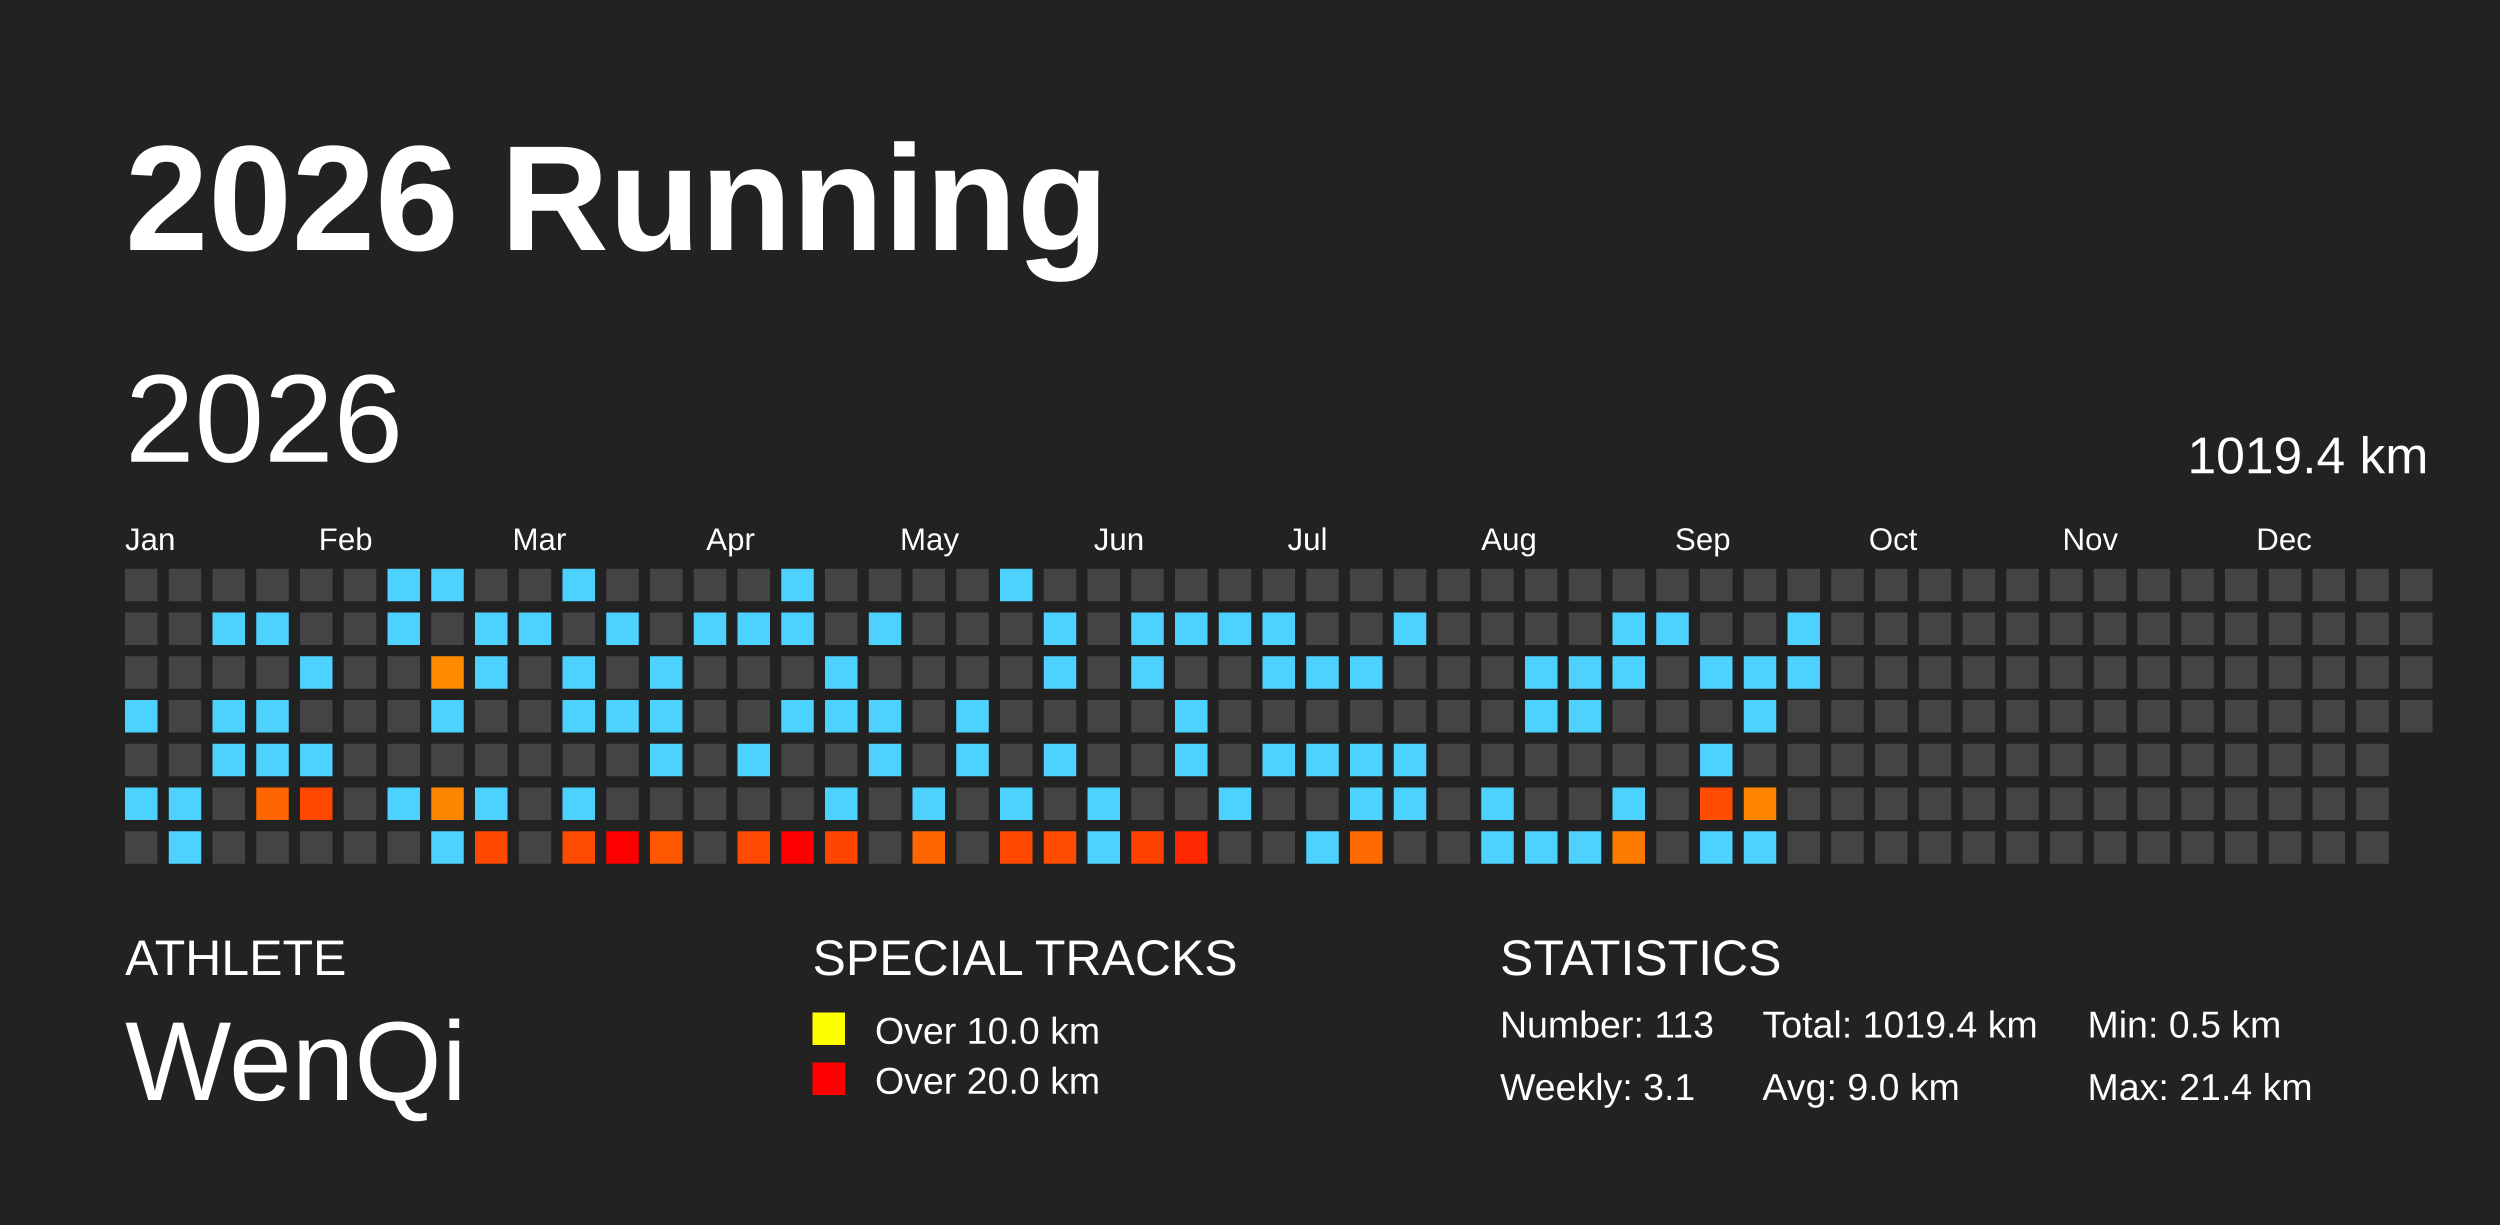
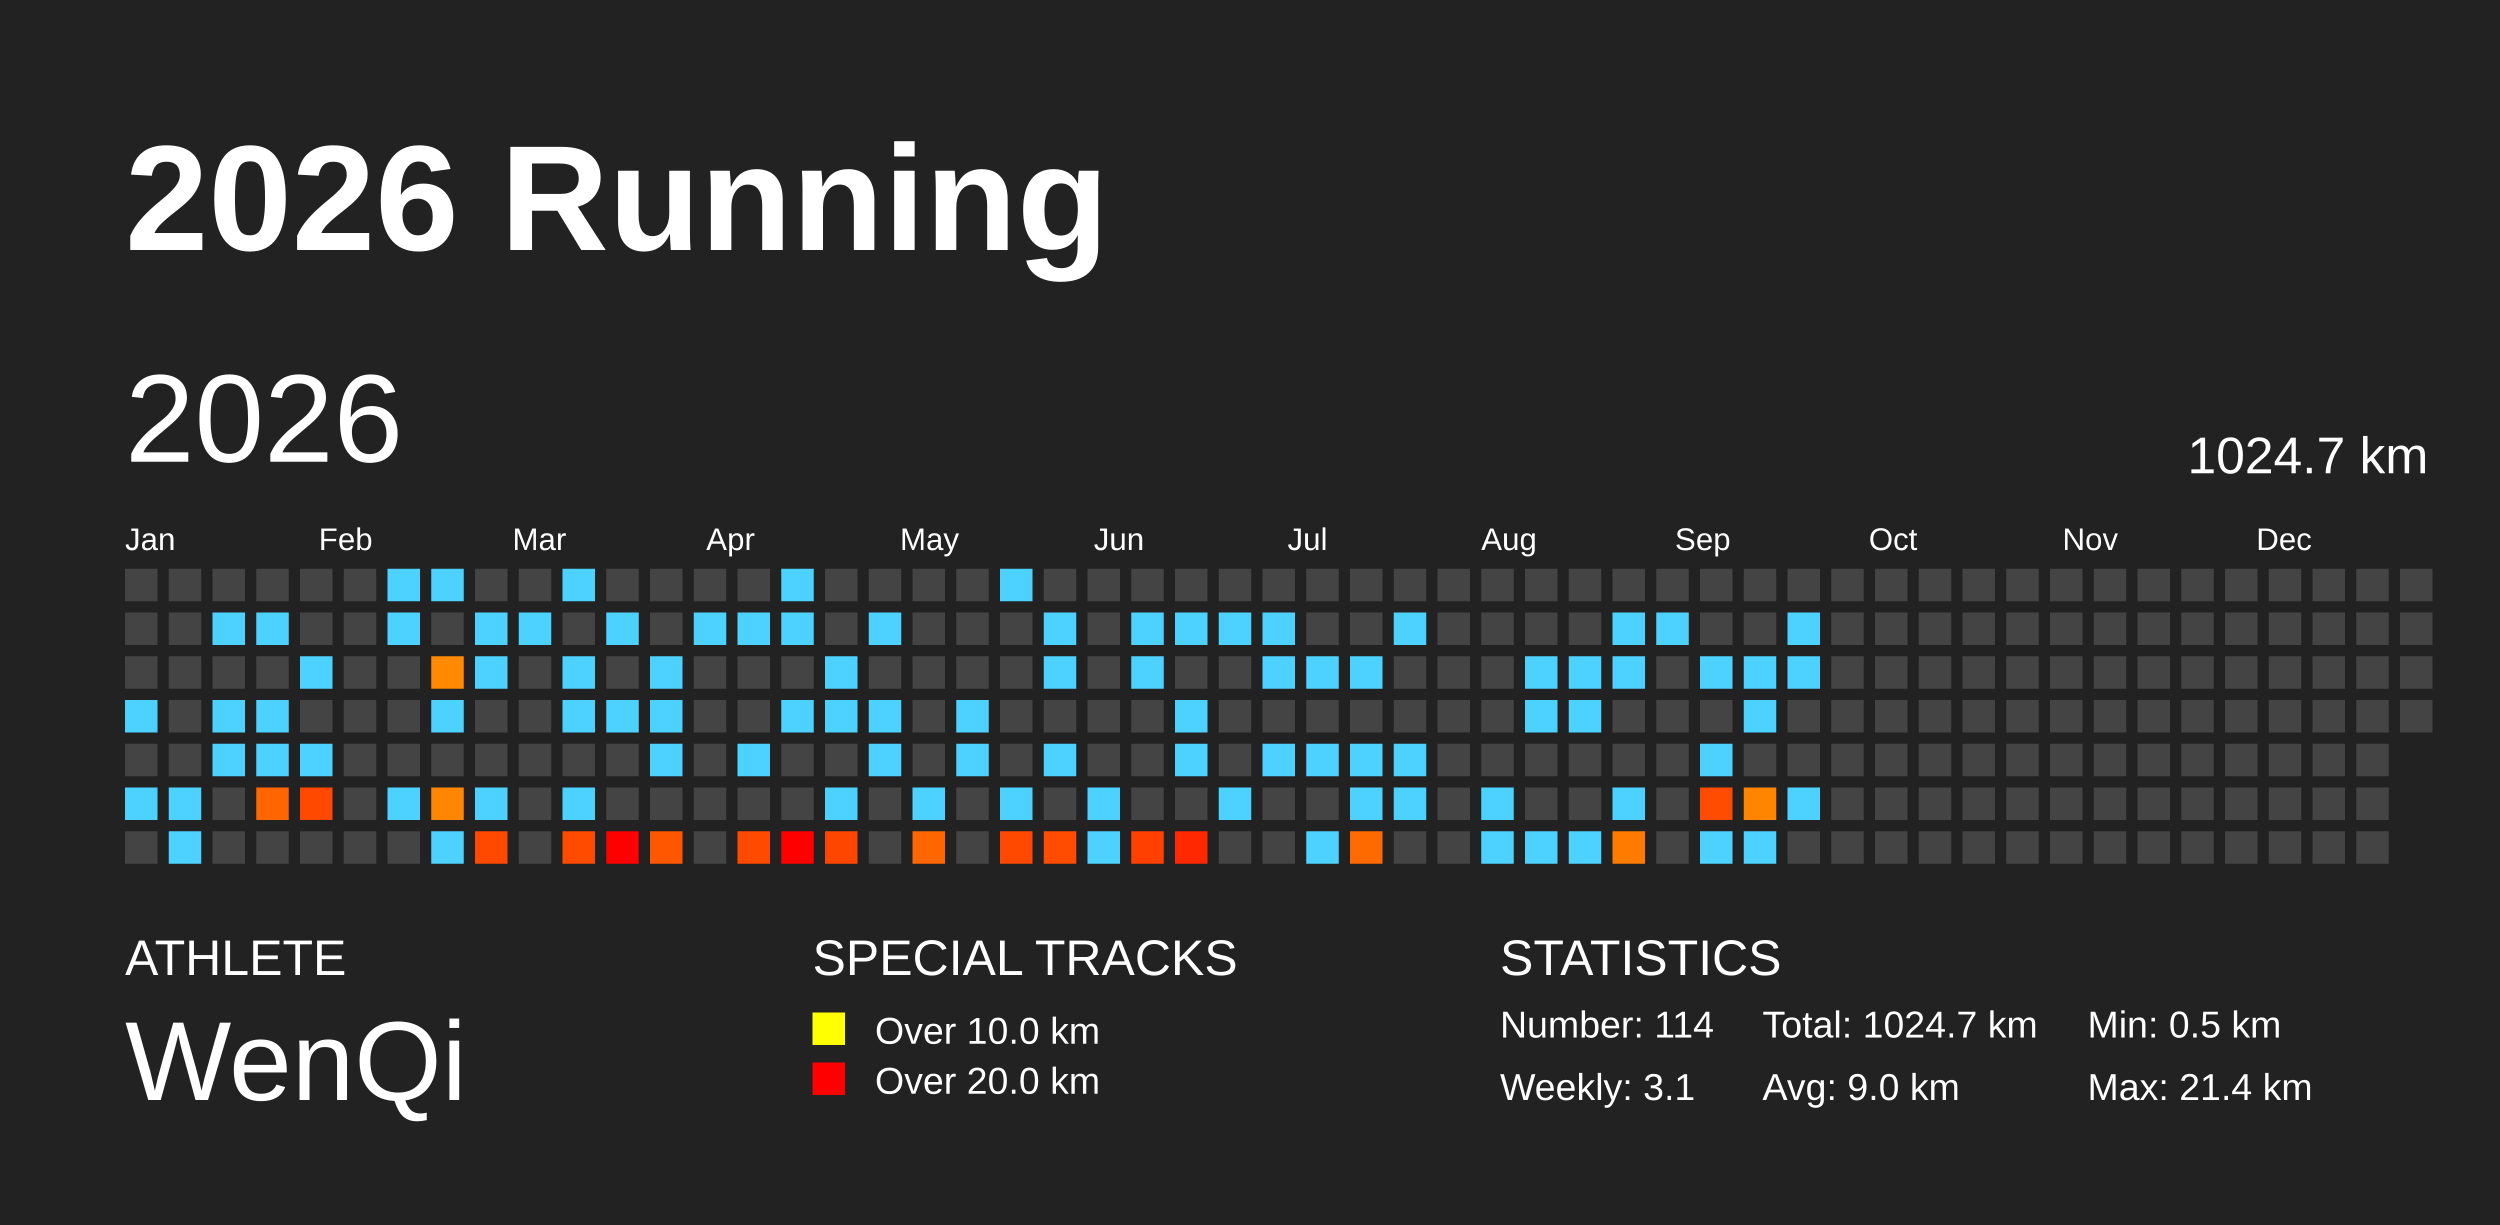
<svg xmlns="http://www.w3.org/2000/svg" baseProfile="full" height="98mm" version="1.1" viewBox="0,0,200,98" width="200mm">
  <defs />
  <rect fill="#222222" height="98" width="200" x="0" y="0" />
  <text fill="#FFFFFF" style="font-size:12px; font-family:Arial; font-weight:bold;" x="10" y="20">2026 Running</text>
  <text fill="#FFFFFF" style="font-size:4px; font-family:Arial" x="10" y="78">ATHLETE</text>
  <text fill="#FFFFFF" style="font-size:9px; font-family:Arial" x="10" y="88">WenQi</text>
  <text fill="#FFFFFF" style="font-size:4px; font-family:Arial" x="65" y="78">SPECIAL TRACKS</text>
  <rect fill="yellow" height="2.6" width="2.6" x="65" y="81" />
  <text fill="#FFFFFF" style="font-size:3px; font-family:Arial" x="70" y="83.5">Over 10.0 km</text>
  <rect fill="red" height="2.6" width="2.6" x="65" y="85" />
  <text fill="#FFFFFF" style="font-size:3px; font-family:Arial" x="70" y="87.5">Over 20.0 km</text>
  <text fill="#FFFFFF" style="font-size:4px; font-family:Arial" x="120" y="78">STATISTICS</text>
-   <text fill="#FFFFFF" style="font-size:3px; font-family:Arial" x="120" y="83">Number: 113</text>
+   <text fill="#FFFFFF" style="font-size:3px; font-family:Arial" x="120" y="83">Number: 114</text>
  <text fill="#FFFFFF" style="font-size:3px; font-family:Arial" x="120" y="88">Weekly: 3.1</text>
-   <text fill="#FFFFFF" style="font-size:3px; font-family:Arial" x="141" y="83">Total: 1019.4 km</text>
+   <text fill="#FFFFFF" style="font-size:3px; font-family:Arial" x="141" y="83">Total: 1024.7 km</text>
  <text fill="#FFFFFF" style="font-size:3px; font-family:Arial" x="141" y="88">Avg: 9.0 km</text>
  <text fill="#FFFFFF" style="font-size:3px; font-family:Arial" x="167" y="83">Min: 0.5 km</text>
  <text fill="#FFFFFF" style="font-size:3px; font-family:Arial" x="167" y="88">Max: 21.4 km</text>
  <text dominant-baseline="hanging" fill="#FFFFFF" style="font-size:10.0px; font-family:Arial;" x="10" y="30">2026</text>
-   <text dominant-baseline="hanging" fill="#FFFFFF" style="font-size:4.125px; font-family:Arial;" x="175" y="35">1019.4 km</text>
+   <text dominant-baseline="hanging" fill="#FFFFFF" style="font-size:4.125px; font-family:Arial;" x="175" y="35">1024.7 km</text>
  <text fill="#FFFFFF" style="font-size:2.5px; font-family:Arial" x="10.0" y="44">Jan</text>
  <text fill="#FFFFFF" style="font-size:2.5px; font-family:Arial" x="25.5" y="44">Feb</text>
  <text fill="#FFFFFF" style="font-size:2.5px; font-family:Arial" x="41.0" y="44">Mar</text>
  <text fill="#FFFFFF" style="font-size:2.5px; font-family:Arial" x="56.5" y="44">Apr</text>
  <text fill="#FFFFFF" style="font-size:2.5px; font-family:Arial" x="72.0" y="44">May</text>
  <text fill="#FFFFFF" style="font-size:2.5px; font-family:Arial" x="87.5" y="44">Jun</text>
  <text fill="#FFFFFF" style="font-size:2.5px; font-family:Arial" x="103.0" y="44">Jul</text>
  <text fill="#FFFFFF" style="font-size:2.5px; font-family:Arial" x="118.5" y="44">Aug</text>
  <text fill="#FFFFFF" style="font-size:2.5px; font-family:Arial" x="134.0" y="44">Sep</text>
  <text fill="#FFFFFF" style="font-size:2.5px; font-family:Arial" x="149.5" y="44">Oct</text>
  <text fill="#FFFFFF" style="font-size:2.5px; font-family:Arial" x="165.0" y="44">Nov</text>
  <text fill="#FFFFFF" style="font-size:2.5px; font-family:Arial" x="180.5" y="44">Dec</text>
  <rect fill="#444444" height="2.6" width="2.6" x="10.0" y="45.5" />
  <rect fill="#444444" height="2.6" width="2.6" x="10.0" y="49.0" />
  <rect fill="#444444" height="2.6" width="2.6" x="10.0" y="52.5" />
  <rect fill="#4dd2ff" height="2.6" width="2.6" x="10.0" y="56.0" />
  <rect fill="#444444" height="2.6" width="2.6" x="10.0" y="59.5" />
  <rect fill="#4dd2ff" height="2.6" width="2.6" x="10.0" y="63.0" />
  <rect fill="#444444" height="2.6" width="2.6" x="10.0" y="66.5" />
  <rect fill="#444444" height="2.6" width="2.6" x="13.5" y="45.5" />
  <rect fill="#444444" height="2.6" width="2.6" x="13.5" y="49.0" />
  <rect fill="#444444" height="2.6" width="2.6" x="13.5" y="52.5" />
  <rect fill="#444444" height="2.6" width="2.6" x="13.5" y="56.0" />
  <rect fill="#444444" height="2.6" width="2.6" x="13.5" y="59.5" />
  <rect fill="#4dd2ff" height="2.6" width="2.6" x="13.5" y="63.0" />
  <rect fill="#4dd2ff" height="2.6" width="2.6" x="13.5" y="66.5" />
  <rect fill="#444444" height="2.6" width="2.6" x="17.0" y="45.5" />
  <rect fill="#4dd2ff" height="2.6" width="2.6" x="17.0" y="49.0" />
  <rect fill="#444444" height="2.6" width="2.6" x="17.0" y="52.5" />
  <rect fill="#4dd2ff" height="2.6" width="2.6" x="17.0" y="56.0" />
  <rect fill="#4dd2ff" height="2.6" width="2.6" x="17.0" y="59.5" />
  <rect fill="#444444" height="2.6" width="2.6" x="17.0" y="63.0" />
  <rect fill="#444444" height="2.6" width="2.6" x="17.0" y="66.5" />
  <rect fill="#444444" height="2.6" width="2.6" x="20.5" y="45.5" />
  <rect fill="#4dd2ff" height="2.6" width="2.6" x="20.5" y="49.0" />
  <rect fill="#444444" height="2.6" width="2.6" x="20.5" y="52.5" />
  <rect fill="#4dd2ff" height="2.6" width="2.6" x="20.5" y="56.0" />
  <rect fill="#4dd2ff" height="2.6" width="2.6" x="20.5" y="59.5" />
  <rect fill="#ff6500" height="2.6" width="2.6" x="20.5" y="63.0" />
  <rect fill="#444444" height="2.6" width="2.6" x="20.5" y="66.5" />
  <rect fill="#444444" height="2.6" width="2.6" x="24.0" y="45.5" />
  <rect fill="#444444" height="2.6" width="2.6" x="24.0" y="49.0" />
  <rect fill="#4dd2ff" height="2.6" width="2.6" x="24.0" y="52.5" />
  <rect fill="#444444" height="2.6" width="2.6" x="24.0" y="56.0" />
  <rect fill="#4dd2ff" height="2.6" width="2.6" x="24.0" y="59.5" />
  <rect fill="#ff4800" height="2.6" width="2.6" x="24.0" y="63.0" />
  <rect fill="#444444" height="2.6" width="2.6" x="24.0" y="66.5" />
  <rect fill="#444444" height="2.6" width="2.6" x="27.5" y="45.5" />
  <rect fill="#444444" height="2.6" width="2.6" x="27.5" y="49.0" />
  <rect fill="#444444" height="2.6" width="2.6" x="27.5" y="52.5" />
  <rect fill="#444444" height="2.6" width="2.6" x="27.5" y="56.0" />
  <rect fill="#444444" height="2.6" width="2.6" x="27.5" y="59.5" />
  <rect fill="#444444" height="2.6" width="2.6" x="27.5" y="63.0" />
  <rect fill="#444444" height="2.6" width="2.6" x="27.5" y="66.5" />
  <rect fill="#4dd2ff" height="2.6" width="2.6" x="31.0" y="45.5" />
  <rect fill="#4dd2ff" height="2.6" width="2.6" x="31.0" y="49.0" />
  <rect fill="#444444" height="2.6" width="2.6" x="31.0" y="52.5" />
  <rect fill="#444444" height="2.6" width="2.6" x="31.0" y="56.0" />
  <rect fill="#444444" height="2.6" width="2.6" x="31.0" y="59.5" />
  <rect fill="#4dd2ff" height="2.6" width="2.6" x="31.0" y="63.0" />
  <rect fill="#444444" height="2.6" width="2.6" x="31.0" y="66.5" />
  <rect fill="#4dd2ff" height="2.6" width="2.6" x="34.5" y="45.5" />
  <rect fill="#444444" height="2.6" width="2.6" x="34.5" y="49.0" />
  <rect fill="#ff8a00" height="2.6" width="2.6" x="34.5" y="52.5" />
  <rect fill="#4dd2ff" height="2.6" width="2.6" x="34.5" y="56.0" />
  <rect fill="#444444" height="2.6" width="2.6" x="34.5" y="59.5" />
  <rect fill="#ff8600" height="2.6" width="2.6" x="34.5" y="63.0" />
  <rect fill="#4dd2ff" height="2.6" width="2.6" x="34.5" y="66.5" />
  <rect fill="#444444" height="2.6" width="2.6" x="38.0" y="45.5" />
  <rect fill="#4dd2ff" height="2.6" width="2.6" x="38.0" y="49.0" />
  <rect fill="#4dd2ff" height="2.6" width="2.6" x="38.0" y="52.5" />
  <rect fill="#444444" height="2.6" width="2.6" x="38.0" y="56.0" />
  <rect fill="#444444" height="2.6" width="2.6" x="38.0" y="59.5" />
  <rect fill="#4dd2ff" height="2.6" width="2.6" x="38.0" y="63.0" />
  <rect fill="#ff4800" height="2.6" width="2.6" x="38.0" y="66.5" />
  <rect fill="#444444" height="2.6" width="2.6" x="41.5" y="45.5" />
  <rect fill="#4dd2ff" height="2.6" width="2.6" x="41.5" y="49.0" />
  <rect fill="#444444" height="2.6" width="2.6" x="41.5" y="52.5" />
  <rect fill="#444444" height="2.6" width="2.6" x="41.5" y="56.0" />
  <rect fill="#444444" height="2.6" width="2.6" x="41.5" y="59.5" />
  <rect fill="#444444" height="2.6" width="2.6" x="41.5" y="63.0" />
  <rect fill="#444444" height="2.6" width="2.6" x="41.5" y="66.5" />
  <rect fill="#4dd2ff" height="2.6" width="2.6" x="45.0" y="45.5" />
  <rect fill="#444444" height="2.6" width="2.6" x="45.0" y="49.0" />
  <rect fill="#4dd2ff" height="2.6" width="2.6" x="45.0" y="52.5" />
  <rect fill="#4dd2ff" height="2.6" width="2.6" x="45.0" y="56.0" />
  <rect fill="#444444" height="2.6" width="2.6" x="45.0" y="59.5" />
  <rect fill="#4dd2ff" height="2.6" width="2.6" x="45.0" y="63.0" />
  <rect fill="#ff4b00" height="2.6" width="2.6" x="45.0" y="66.5" />
  <rect fill="#444444" height="2.6" width="2.6" x="48.5" y="45.5" />
  <rect fill="#4dd2ff" height="2.6" width="2.6" x="48.5" y="49.0" />
  <rect fill="#444444" height="2.6" width="2.6" x="48.5" y="52.5" />
  <rect fill="#4dd2ff" height="2.6" width="2.6" x="48.5" y="56.0" />
  <rect fill="#444444" height="2.6" width="2.6" x="48.5" y="59.5" />
  <rect fill="#444444" height="2.6" width="2.6" x="48.5" y="63.0" />
  <rect fill="red" height="2.6" width="2.6" x="48.5" y="66.5" />
  <rect fill="#444444" height="2.6" width="2.6" x="52.0" y="45.5" />
  <rect fill="#444444" height="2.6" width="2.6" x="52.0" y="49.0" />
  <rect fill="#4dd2ff" height="2.6" width="2.6" x="52.0" y="52.5" />
  <rect fill="#4dd2ff" height="2.6" width="2.6" x="52.0" y="56.0" />
  <rect fill="#4dd2ff" height="2.6" width="2.6" x="52.0" y="59.5" />
  <rect fill="#444444" height="2.6" width="2.6" x="52.0" y="63.0" />
  <rect fill="#ff5700" height="2.6" width="2.6" x="52.0" y="66.5" />
  <rect fill="#444444" height="2.6" width="2.6" x="55.5" y="45.5" />
  <rect fill="#4dd2ff" height="2.6" width="2.6" x="55.5" y="49.0" />
  <rect fill="#444444" height="2.6" width="2.6" x="55.5" y="52.5" />
  <rect fill="#444444" height="2.6" width="2.6" x="55.5" y="56.0" />
  <rect fill="#444444" height="2.6" width="2.6" x="55.5" y="59.5" />
  <rect fill="#444444" height="2.6" width="2.6" x="55.5" y="63.0" />
  <rect fill="#444444" height="2.6" width="2.6" x="55.5" y="66.5" />
  <rect fill="#444444" height="2.6" width="2.6" x="59.0" y="45.5" />
  <rect fill="#4dd2ff" height="2.6" width="2.6" x="59.0" y="49.0" />
  <rect fill="#444444" height="2.6" width="2.6" x="59.0" y="52.5" />
  <rect fill="#444444" height="2.6" width="2.6" x="59.0" y="56.0" />
  <rect fill="#4dd2ff" height="2.6" width="2.6" x="59.0" y="59.5" />
  <rect fill="#444444" height="2.6" width="2.6" x="59.0" y="63.0" />
  <rect fill="#ff4a00" height="2.6" width="2.6" x="59.0" y="66.5" />
  <rect fill="#4dd2ff" height="2.6" width="2.6" x="62.5" y="45.5" />
  <rect fill="#4dd2ff" height="2.6" width="2.6" x="62.5" y="49.0" />
  <rect fill="#444444" height="2.6" width="2.6" x="62.5" y="52.5" />
  <rect fill="#4dd2ff" height="2.6" width="2.6" x="62.5" y="56.0" />
  <rect fill="#444444" height="2.6" width="2.6" x="62.5" y="59.5" />
  <rect fill="#444444" height="2.6" width="2.6" x="62.5" y="63.0" />
  <rect fill="red" height="2.6" width="2.6" x="62.5" y="66.5" />
  <rect fill="#444444" height="2.6" width="2.6" x="66.0" y="45.5" />
  <rect fill="#444444" height="2.6" width="2.6" x="66.0" y="49.0" />
  <rect fill="#4dd2ff" height="2.6" width="2.6" x="66.0" y="52.5" />
  <rect fill="#4dd2ff" height="2.6" width="2.6" x="66.0" y="56.0" />
  <rect fill="#444444" height="2.6" width="2.6" x="66.0" y="59.5" />
  <rect fill="#4dd2ff" height="2.6" width="2.6" x="66.0" y="63.0" />
  <rect fill="#ff4600" height="2.6" width="2.6" x="66.0" y="66.5" />
  <rect fill="#444444" height="2.6" width="2.6" x="69.5" y="45.5" />
  <rect fill="#4dd2ff" height="2.6" width="2.6" x="69.5" y="49.0" />
  <rect fill="#444444" height="2.6" width="2.6" x="69.5" y="52.5" />
  <rect fill="#4dd2ff" height="2.6" width="2.6" x="69.5" y="56.0" />
  <rect fill="#4dd2ff" height="2.6" width="2.6" x="69.5" y="59.5" />
  <rect fill="#444444" height="2.6" width="2.6" x="69.5" y="63.0" />
  <rect fill="#444444" height="2.6" width="2.6" x="69.5" y="66.5" />
  <rect fill="#444444" height="2.6" width="2.6" x="73.0" y="45.5" />
  <rect fill="#444444" height="2.6" width="2.6" x="73.0" y="49.0" />
  <rect fill="#444444" height="2.6" width="2.6" x="73.0" y="52.5" />
  <rect fill="#444444" height="2.6" width="2.6" x="73.0" y="56.0" />
  <rect fill="#444444" height="2.6" width="2.6" x="73.0" y="59.5" />
  <rect fill="#4dd2ff" height="2.6" width="2.6" x="73.0" y="63.0" />
  <rect fill="#ff6600" height="2.6" width="2.6" x="73.0" y="66.5" />
  <rect fill="#444444" height="2.6" width="2.6" x="76.5" y="45.5" />
  <rect fill="#444444" height="2.6" width="2.6" x="76.5" y="49.0" />
  <rect fill="#444444" height="2.6" width="2.6" x="76.5" y="52.5" />
  <rect fill="#4dd2ff" height="2.6" width="2.6" x="76.5" y="56.0" />
  <rect fill="#4dd2ff" height="2.6" width="2.6" x="76.5" y="59.5" />
  <rect fill="#444444" height="2.6" width="2.6" x="76.5" y="63.0" />
  <rect fill="#444444" height="2.6" width="2.6" x="76.5" y="66.5" />
  <rect fill="#4dd2ff" height="2.6" width="2.6" x="80.0" y="45.5" />
  <rect fill="#444444" height="2.6" width="2.6" x="80.0" y="49.0" />
  <rect fill="#444444" height="2.6" width="2.6" x="80.0" y="52.5" />
  <rect fill="#444444" height="2.6" width="2.6" x="80.0" y="56.0" />
  <rect fill="#444444" height="2.6" width="2.6" x="80.0" y="59.5" />
  <rect fill="#4dd2ff" height="2.6" width="2.6" x="80.0" y="63.0" />
  <rect fill="#ff4900" height="2.6" width="2.6" x="80.0" y="66.5" />
  <rect fill="#444444" height="2.6" width="2.6" x="83.5" y="45.5" />
  <rect fill="#4dd2ff" height="2.6" width="2.6" x="83.5" y="49.0" />
  <rect fill="#4dd2ff" height="2.6" width="2.6" x="83.5" y="52.5" />
  <rect fill="#444444" height="2.6" width="2.6" x="83.5" y="56.0" />
  <rect fill="#4dd2ff" height="2.6" width="2.6" x="83.5" y="59.5" />
  <rect fill="#444444" height="2.6" width="2.6" x="83.5" y="63.0" />
  <rect fill="#ff4c00" height="2.6" width="2.6" x="83.5" y="66.5" />
  <rect fill="#444444" height="2.6" width="2.6" x="87.0" y="45.5" />
  <rect fill="#444444" height="2.6" width="2.6" x="87.0" y="49.0" />
  <rect fill="#444444" height="2.6" width="2.6" x="87.0" y="52.5" />
  <rect fill="#444444" height="2.6" width="2.6" x="87.0" y="56.0" />
  <rect fill="#444444" height="2.6" width="2.6" x="87.0" y="59.5" />
  <rect fill="#4dd2ff" height="2.6" width="2.6" x="87.0" y="63.0" />
  <rect fill="#4dd2ff" height="2.6" width="2.6" x="87.0" y="66.5" />
  <rect fill="#444444" height="2.6" width="2.6" x="90.5" y="45.5" />
  <rect fill="#4dd2ff" height="2.6" width="2.6" x="90.5" y="49.0" />
  <rect fill="#4dd2ff" height="2.6" width="2.6" x="90.5" y="52.5" />
  <rect fill="#444444" height="2.6" width="2.6" x="90.5" y="56.0" />
  <rect fill="#444444" height="2.6" width="2.6" x="90.5" y="59.5" />
  <rect fill="#444444" height="2.6" width="2.6" x="90.5" y="63.0" />
  <rect fill="#ff4000" height="2.6" width="2.6" x="90.5" y="66.5" />
  <rect fill="#444444" height="2.6" width="2.6" x="94.0" y="45.5" />
  <rect fill="#4dd2ff" height="2.6" width="2.6" x="94.0" y="49.0" />
  <rect fill="#444444" height="2.6" width="2.6" x="94.0" y="52.5" />
  <rect fill="#4dd2ff" height="2.6" width="2.6" x="94.0" y="56.0" />
  <rect fill="#4dd2ff" height="2.6" width="2.6" x="94.0" y="59.5" />
  <rect fill="#444444" height="2.6" width="2.6" x="94.0" y="63.0" />
  <rect fill="#ff2800" height="2.6" width="2.6" x="94.0" y="66.5" />
  <rect fill="#444444" height="2.6" width="2.6" x="97.5" y="45.5" />
  <rect fill="#4dd2ff" height="2.6" width="2.6" x="97.5" y="49.0" />
  <rect fill="#444444" height="2.6" width="2.6" x="97.5" y="52.5" />
  <rect fill="#444444" height="2.6" width="2.6" x="97.5" y="56.0" />
  <rect fill="#444444" height="2.6" width="2.6" x="97.5" y="59.5" />
  <rect fill="#4dd2ff" height="2.6" width="2.6" x="97.5" y="63.0" />
  <rect fill="#444444" height="2.6" width="2.6" x="97.5" y="66.5" />
  <rect fill="#444444" height="2.6" width="2.6" x="101.0" y="45.5" />
  <rect fill="#4dd2ff" height="2.6" width="2.6" x="101.0" y="49.0" />
  <rect fill="#4dd2ff" height="2.6" width="2.6" x="101.0" y="52.5" />
  <rect fill="#444444" height="2.6" width="2.6" x="101.0" y="56.0" />
  <rect fill="#4dd2ff" height="2.6" width="2.6" x="101.0" y="59.5" />
  <rect fill="#444444" height="2.6" width="2.6" x="101.0" y="63.0" />
  <rect fill="#444444" height="2.6" width="2.6" x="101.0" y="66.5" />
  <rect fill="#444444" height="2.6" width="2.6" x="104.5" y="45.5" />
  <rect fill="#444444" height="2.6" width="2.6" x="104.5" y="49.0" />
  <rect fill="#4dd2ff" height="2.6" width="2.6" x="104.5" y="52.5" />
  <rect fill="#444444" height="2.6" width="2.6" x="104.5" y="56.0" />
  <rect fill="#4dd2ff" height="2.6" width="2.6" x="104.5" y="59.5" />
  <rect fill="#444444" height="2.6" width="2.6" x="104.5" y="63.0" />
  <rect fill="#4dd2ff" height="2.6" width="2.6" x="104.5" y="66.5" />
  <rect fill="#444444" height="2.6" width="2.6" x="108.0" y="45.5" />
  <rect fill="#444444" height="2.6" width="2.6" x="108.0" y="49.0" />
  <rect fill="#4dd2ff" height="2.6" width="2.6" x="108.0" y="52.5" />
  <rect fill="#444444" height="2.6" width="2.6" x="108.0" y="56.0" />
  <rect fill="#4dd2ff" height="2.6" width="2.6" x="108.0" y="59.5" />
  <rect fill="#4dd2ff" height="2.6" width="2.6" x="108.0" y="63.0" />
  <rect fill="#ff6a00" height="2.6" width="2.6" x="108.0" y="66.5" />
  <rect fill="#444444" height="2.6" width="2.6" x="111.5" y="45.5" />
  <rect fill="#4dd2ff" height="2.6" width="2.6" x="111.5" y="49.0" />
  <rect fill="#444444" height="2.6" width="2.6" x="111.5" y="52.5" />
  <rect fill="#444444" height="2.6" width="2.6" x="111.5" y="56.0" />
  <rect fill="#4dd2ff" height="2.6" width="2.6" x="111.5" y="59.5" />
  <rect fill="#4dd2ff" height="2.6" width="2.6" x="111.5" y="63.0" />
  <rect fill="#444444" height="2.6" width="2.6" x="111.5" y="66.5" />
  <rect fill="#444444" height="2.6" width="2.6" x="115.0" y="45.5" />
  <rect fill="#444444" height="2.6" width="2.6" x="115.0" y="49.0" />
  <rect fill="#444444" height="2.6" width="2.6" x="115.0" y="52.5" />
  <rect fill="#444444" height="2.6" width="2.6" x="115.0" y="56.0" />
  <rect fill="#444444" height="2.6" width="2.6" x="115.0" y="59.5" />
  <rect fill="#444444" height="2.6" width="2.6" x="115.0" y="63.0" />
  <rect fill="#444444" height="2.6" width="2.6" x="115.0" y="66.5" />
  <rect fill="#444444" height="2.6" width="2.6" x="118.5" y="45.5" />
  <rect fill="#444444" height="2.6" width="2.6" x="118.5" y="49.0" />
  <rect fill="#444444" height="2.6" width="2.6" x="118.5" y="52.5" />
  <rect fill="#444444" height="2.6" width="2.6" x="118.5" y="56.0" />
  <rect fill="#444444" height="2.6" width="2.6" x="118.5" y="59.5" />
  <rect fill="#4dd2ff" height="2.6" width="2.6" x="118.5" y="63.0" />
  <rect fill="#4dd2ff" height="2.6" width="2.6" x="118.5" y="66.5" />
  <rect fill="#444444" height="2.6" width="2.6" x="122.0" y="45.5" />
  <rect fill="#444444" height="2.6" width="2.6" x="122.0" y="49.0" />
  <rect fill="#4dd2ff" height="2.6" width="2.6" x="122.0" y="52.5" />
  <rect fill="#4dd2ff" height="2.6" width="2.6" x="122.0" y="56.0" />
  <rect fill="#444444" height="2.6" width="2.6" x="122.0" y="59.5" />
  <rect fill="#444444" height="2.6" width="2.6" x="122.0" y="63.0" />
  <rect fill="#4dd2ff" height="2.6" width="2.6" x="122.0" y="66.5" />
  <rect fill="#444444" height="2.6" width="2.6" x="125.5" y="45.5" />
  <rect fill="#444444" height="2.6" width="2.6" x="125.5" y="49.0" />
  <rect fill="#4dd2ff" height="2.6" width="2.6" x="125.5" y="52.5" />
  <rect fill="#4dd2ff" height="2.6" width="2.6" x="125.5" y="56.0" />
  <rect fill="#444444" height="2.6" width="2.6" x="125.5" y="59.5" />
  <rect fill="#444444" height="2.6" width="2.6" x="125.5" y="63.0" />
  <rect fill="#4dd2ff" height="2.6" width="2.6" x="125.5" y="66.5" />
  <rect fill="#444444" height="2.6" width="2.6" x="129.0" y="45.5" />
  <rect fill="#4dd2ff" height="2.6" width="2.6" x="129.0" y="49.0" />
  <rect fill="#4dd2ff" height="2.6" width="2.6" x="129.0" y="52.5" />
  <rect fill="#444444" height="2.6" width="2.6" x="129.0" y="56.0" />
  <rect fill="#444444" height="2.6" width="2.6" x="129.0" y="59.5" />
  <rect fill="#4dd2ff" height="2.6" width="2.6" x="129.0" y="63.0" />
  <rect fill="#ff7b00" height="2.6" width="2.6" x="129.0" y="66.5" />
  <rect fill="#444444" height="2.6" width="2.6" x="132.5" y="45.5" />
  <rect fill="#4dd2ff" height="2.6" width="2.6" x="132.5" y="49.0" />
  <rect fill="#444444" height="2.6" width="2.6" x="132.5" y="52.5" />
  <rect fill="#444444" height="2.6" width="2.6" x="132.5" y="56.0" />
  <rect fill="#444444" height="2.6" width="2.6" x="132.5" y="59.5" />
  <rect fill="#444444" height="2.6" width="2.6" x="132.5" y="63.0" />
  <rect fill="#444444" height="2.6" width="2.6" x="132.5" y="66.5" />
  <rect fill="#444444" height="2.6" width="2.6" x="136.0" y="45.5" />
  <rect fill="#444444" height="2.6" width="2.6" x="136.0" y="49.0" />
  <rect fill="#4dd2ff" height="2.6" width="2.6" x="136.0" y="52.5" />
  <rect fill="#444444" height="2.6" width="2.6" x="136.0" y="56.0" />
  <rect fill="#4dd2ff" height="2.6" width="2.6" x="136.0" y="59.5" />
  <rect fill="#ff4c00" height="2.6" width="2.6" x="136.0" y="63.0" />
  <rect fill="#4dd2ff" height="2.6" width="2.6" x="136.0" y="66.5" />
  <rect fill="#444444" height="2.6" width="2.6" x="139.5" y="45.5" />
  <rect fill="#444444" height="2.6" width="2.6" x="139.5" y="49.0" />
  <rect fill="#4dd2ff" height="2.6" width="2.6" x="139.5" y="52.5" />
  <rect fill="#4dd2ff" height="2.6" width="2.6" x="139.5" y="56.0" />
  <rect fill="#444444" height="2.6" width="2.6" x="139.5" y="59.5" />
  <rect fill="#ff8400" height="2.6" width="2.6" x="139.5" y="63.0" />
  <rect fill="#4dd2ff" height="2.6" width="2.6" x="139.5" y="66.5" />
  <rect fill="#444444" height="2.6" width="2.6" x="143.0" y="45.5" />
  <rect fill="#4dd2ff" height="2.6" width="2.6" x="143.0" y="49.0" />
  <rect fill="#4dd2ff" height="2.6" width="2.6" x="143.0" y="52.5" />
  <rect fill="#444444" height="2.6" width="2.6" x="143.0" y="56.0" />
  <rect fill="#444444" height="2.6" width="2.6" x="143.0" y="59.5" />
-   <rect fill="#444444" height="2.6" width="2.6" x="143.0" y="63.0" />
+   <rect fill="#4dd2ff" height="2.6" width="2.6" x="143.0" y="63.0" />
  <rect fill="#444444" height="2.6" width="2.6" x="143.0" y="66.5" />
  <rect fill="#444444" height="2.6" width="2.6" x="146.5" y="45.5" />
  <rect fill="#444444" height="2.6" width="2.6" x="146.5" y="49.0" />
  <rect fill="#444444" height="2.6" width="2.6" x="146.5" y="52.5" />
  <rect fill="#444444" height="2.6" width="2.6" x="146.5" y="56.0" />
  <rect fill="#444444" height="2.6" width="2.6" x="146.5" y="59.5" />
  <rect fill="#444444" height="2.6" width="2.6" x="146.5" y="63.0" />
  <rect fill="#444444" height="2.6" width="2.6" x="146.5" y="66.5" />
  <rect fill="#444444" height="2.6" width="2.6" x="150.0" y="45.5" />
  <rect fill="#444444" height="2.6" width="2.6" x="150.0" y="49.0" />
  <rect fill="#444444" height="2.6" width="2.6" x="150.0" y="52.5" />
  <rect fill="#444444" height="2.6" width="2.6" x="150.0" y="56.0" />
  <rect fill="#444444" height="2.6" width="2.6" x="150.0" y="59.5" />
  <rect fill="#444444" height="2.6" width="2.6" x="150.0" y="63.0" />
  <rect fill="#444444" height="2.6" width="2.6" x="150.0" y="66.5" />
  <rect fill="#444444" height="2.6" width="2.6" x="153.5" y="45.5" />
  <rect fill="#444444" height="2.6" width="2.6" x="153.5" y="49.0" />
  <rect fill="#444444" height="2.6" width="2.6" x="153.5" y="52.5" />
  <rect fill="#444444" height="2.6" width="2.6" x="153.5" y="56.0" />
  <rect fill="#444444" height="2.6" width="2.6" x="153.5" y="59.5" />
  <rect fill="#444444" height="2.6" width="2.6" x="153.5" y="63.0" />
  <rect fill="#444444" height="2.6" width="2.6" x="153.5" y="66.5" />
  <rect fill="#444444" height="2.6" width="2.6" x="157.0" y="45.5" />
  <rect fill="#444444" height="2.6" width="2.6" x="157.0" y="49.0" />
  <rect fill="#444444" height="2.6" width="2.6" x="157.0" y="52.5" />
  <rect fill="#444444" height="2.6" width="2.6" x="157.0" y="56.0" />
  <rect fill="#444444" height="2.6" width="2.6" x="157.0" y="59.5" />
  <rect fill="#444444" height="2.6" width="2.6" x="157.0" y="63.0" />
  <rect fill="#444444" height="2.6" width="2.6" x="157.0" y="66.5" />
  <rect fill="#444444" height="2.6" width="2.6" x="160.5" y="45.5" />
  <rect fill="#444444" height="2.6" width="2.6" x="160.5" y="49.0" />
  <rect fill="#444444" height="2.6" width="2.6" x="160.5" y="52.5" />
  <rect fill="#444444" height="2.6" width="2.6" x="160.5" y="56.0" />
  <rect fill="#444444" height="2.6" width="2.6" x="160.5" y="59.5" />
  <rect fill="#444444" height="2.6" width="2.6" x="160.5" y="63.0" />
  <rect fill="#444444" height="2.6" width="2.6" x="160.5" y="66.5" />
  <rect fill="#444444" height="2.6" width="2.6" x="164.0" y="45.5" />
  <rect fill="#444444" height="2.6" width="2.6" x="164.0" y="49.0" />
  <rect fill="#444444" height="2.6" width="2.6" x="164.0" y="52.5" />
  <rect fill="#444444" height="2.6" width="2.6" x="164.0" y="56.0" />
  <rect fill="#444444" height="2.6" width="2.6" x="164.0" y="59.5" />
  <rect fill="#444444" height="2.6" width="2.6" x="164.0" y="63.0" />
  <rect fill="#444444" height="2.6" width="2.6" x="164.0" y="66.5" />
  <rect fill="#444444" height="2.6" width="2.6" x="167.5" y="45.5" />
  <rect fill="#444444" height="2.6" width="2.6" x="167.5" y="49.0" />
  <rect fill="#444444" height="2.6" width="2.6" x="167.5" y="52.5" />
  <rect fill="#444444" height="2.6" width="2.6" x="167.5" y="56.0" />
  <rect fill="#444444" height="2.6" width="2.6" x="167.5" y="59.5" />
  <rect fill="#444444" height="2.6" width="2.6" x="167.5" y="63.0" />
  <rect fill="#444444" height="2.6" width="2.6" x="167.5" y="66.5" />
  <rect fill="#444444" height="2.6" width="2.6" x="171.0" y="45.5" />
  <rect fill="#444444" height="2.6" width="2.6" x="171.0" y="49.0" />
  <rect fill="#444444" height="2.6" width="2.6" x="171.0" y="52.5" />
  <rect fill="#444444" height="2.6" width="2.6" x="171.0" y="56.0" />
  <rect fill="#444444" height="2.6" width="2.6" x="171.0" y="59.5" />
  <rect fill="#444444" height="2.6" width="2.6" x="171.0" y="63.0" />
  <rect fill="#444444" height="2.6" width="2.6" x="171.0" y="66.5" />
  <rect fill="#444444" height="2.6" width="2.6" x="174.5" y="45.5" />
  <rect fill="#444444" height="2.6" width="2.6" x="174.5" y="49.0" />
  <rect fill="#444444" height="2.6" width="2.6" x="174.5" y="52.5" />
  <rect fill="#444444" height="2.6" width="2.6" x="174.5" y="56.0" />
  <rect fill="#444444" height="2.6" width="2.6" x="174.5" y="59.5" />
  <rect fill="#444444" height="2.6" width="2.6" x="174.5" y="63.0" />
  <rect fill="#444444" height="2.6" width="2.6" x="174.5" y="66.5" />
  <rect fill="#444444" height="2.6" width="2.6" x="178.0" y="45.5" />
  <rect fill="#444444" height="2.6" width="2.6" x="178.0" y="49.0" />
  <rect fill="#444444" height="2.6" width="2.6" x="178.0" y="52.5" />
  <rect fill="#444444" height="2.6" width="2.6" x="178.0" y="56.0" />
  <rect fill="#444444" height="2.6" width="2.6" x="178.0" y="59.5" />
  <rect fill="#444444" height="2.6" width="2.6" x="178.0" y="63.0" />
  <rect fill="#444444" height="2.6" width="2.6" x="178.0" y="66.5" />
  <rect fill="#444444" height="2.6" width="2.6" x="181.5" y="45.5" />
  <rect fill="#444444" height="2.6" width="2.6" x="181.5" y="49.0" />
  <rect fill="#444444" height="2.6" width="2.6" x="181.5" y="52.5" />
  <rect fill="#444444" height="2.6" width="2.6" x="181.5" y="56.0" />
  <rect fill="#444444" height="2.6" width="2.6" x="181.5" y="59.5" />
  <rect fill="#444444" height="2.6" width="2.6" x="181.5" y="63.0" />
  <rect fill="#444444" height="2.6" width="2.6" x="181.5" y="66.5" />
  <rect fill="#444444" height="2.6" width="2.6" x="185.0" y="45.5" />
  <rect fill="#444444" height="2.6" width="2.6" x="185.0" y="49.0" />
  <rect fill="#444444" height="2.6" width="2.6" x="185.0" y="52.5" />
  <rect fill="#444444" height="2.6" width="2.6" x="185.0" y="56.0" />
  <rect fill="#444444" height="2.6" width="2.6" x="185.0" y="59.5" />
  <rect fill="#444444" height="2.6" width="2.6" x="185.0" y="63.0" />
  <rect fill="#444444" height="2.6" width="2.6" x="185.0" y="66.5" />
  <rect fill="#444444" height="2.6" width="2.6" x="188.5" y="45.5" />
  <rect fill="#444444" height="2.6" width="2.6" x="188.5" y="49.0" />
  <rect fill="#444444" height="2.6" width="2.6" x="188.5" y="52.5" />
  <rect fill="#444444" height="2.6" width="2.6" x="188.5" y="56.0" />
  <rect fill="#444444" height="2.6" width="2.6" x="188.5" y="59.5" />
  <rect fill="#444444" height="2.6" width="2.6" x="188.5" y="63.0" />
  <rect fill="#444444" height="2.6" width="2.6" x="188.5" y="66.5" />
  <rect fill="#444444" height="2.6" width="2.6" x="192.0" y="45.5" />
  <rect fill="#444444" height="2.6" width="2.6" x="192.0" y="49.0" />
  <rect fill="#444444" height="2.6" width="2.6" x="192.0" y="52.5" />
  <rect fill="#444444" height="2.6" width="2.6" x="192.0" y="56.0" />
</svg>
